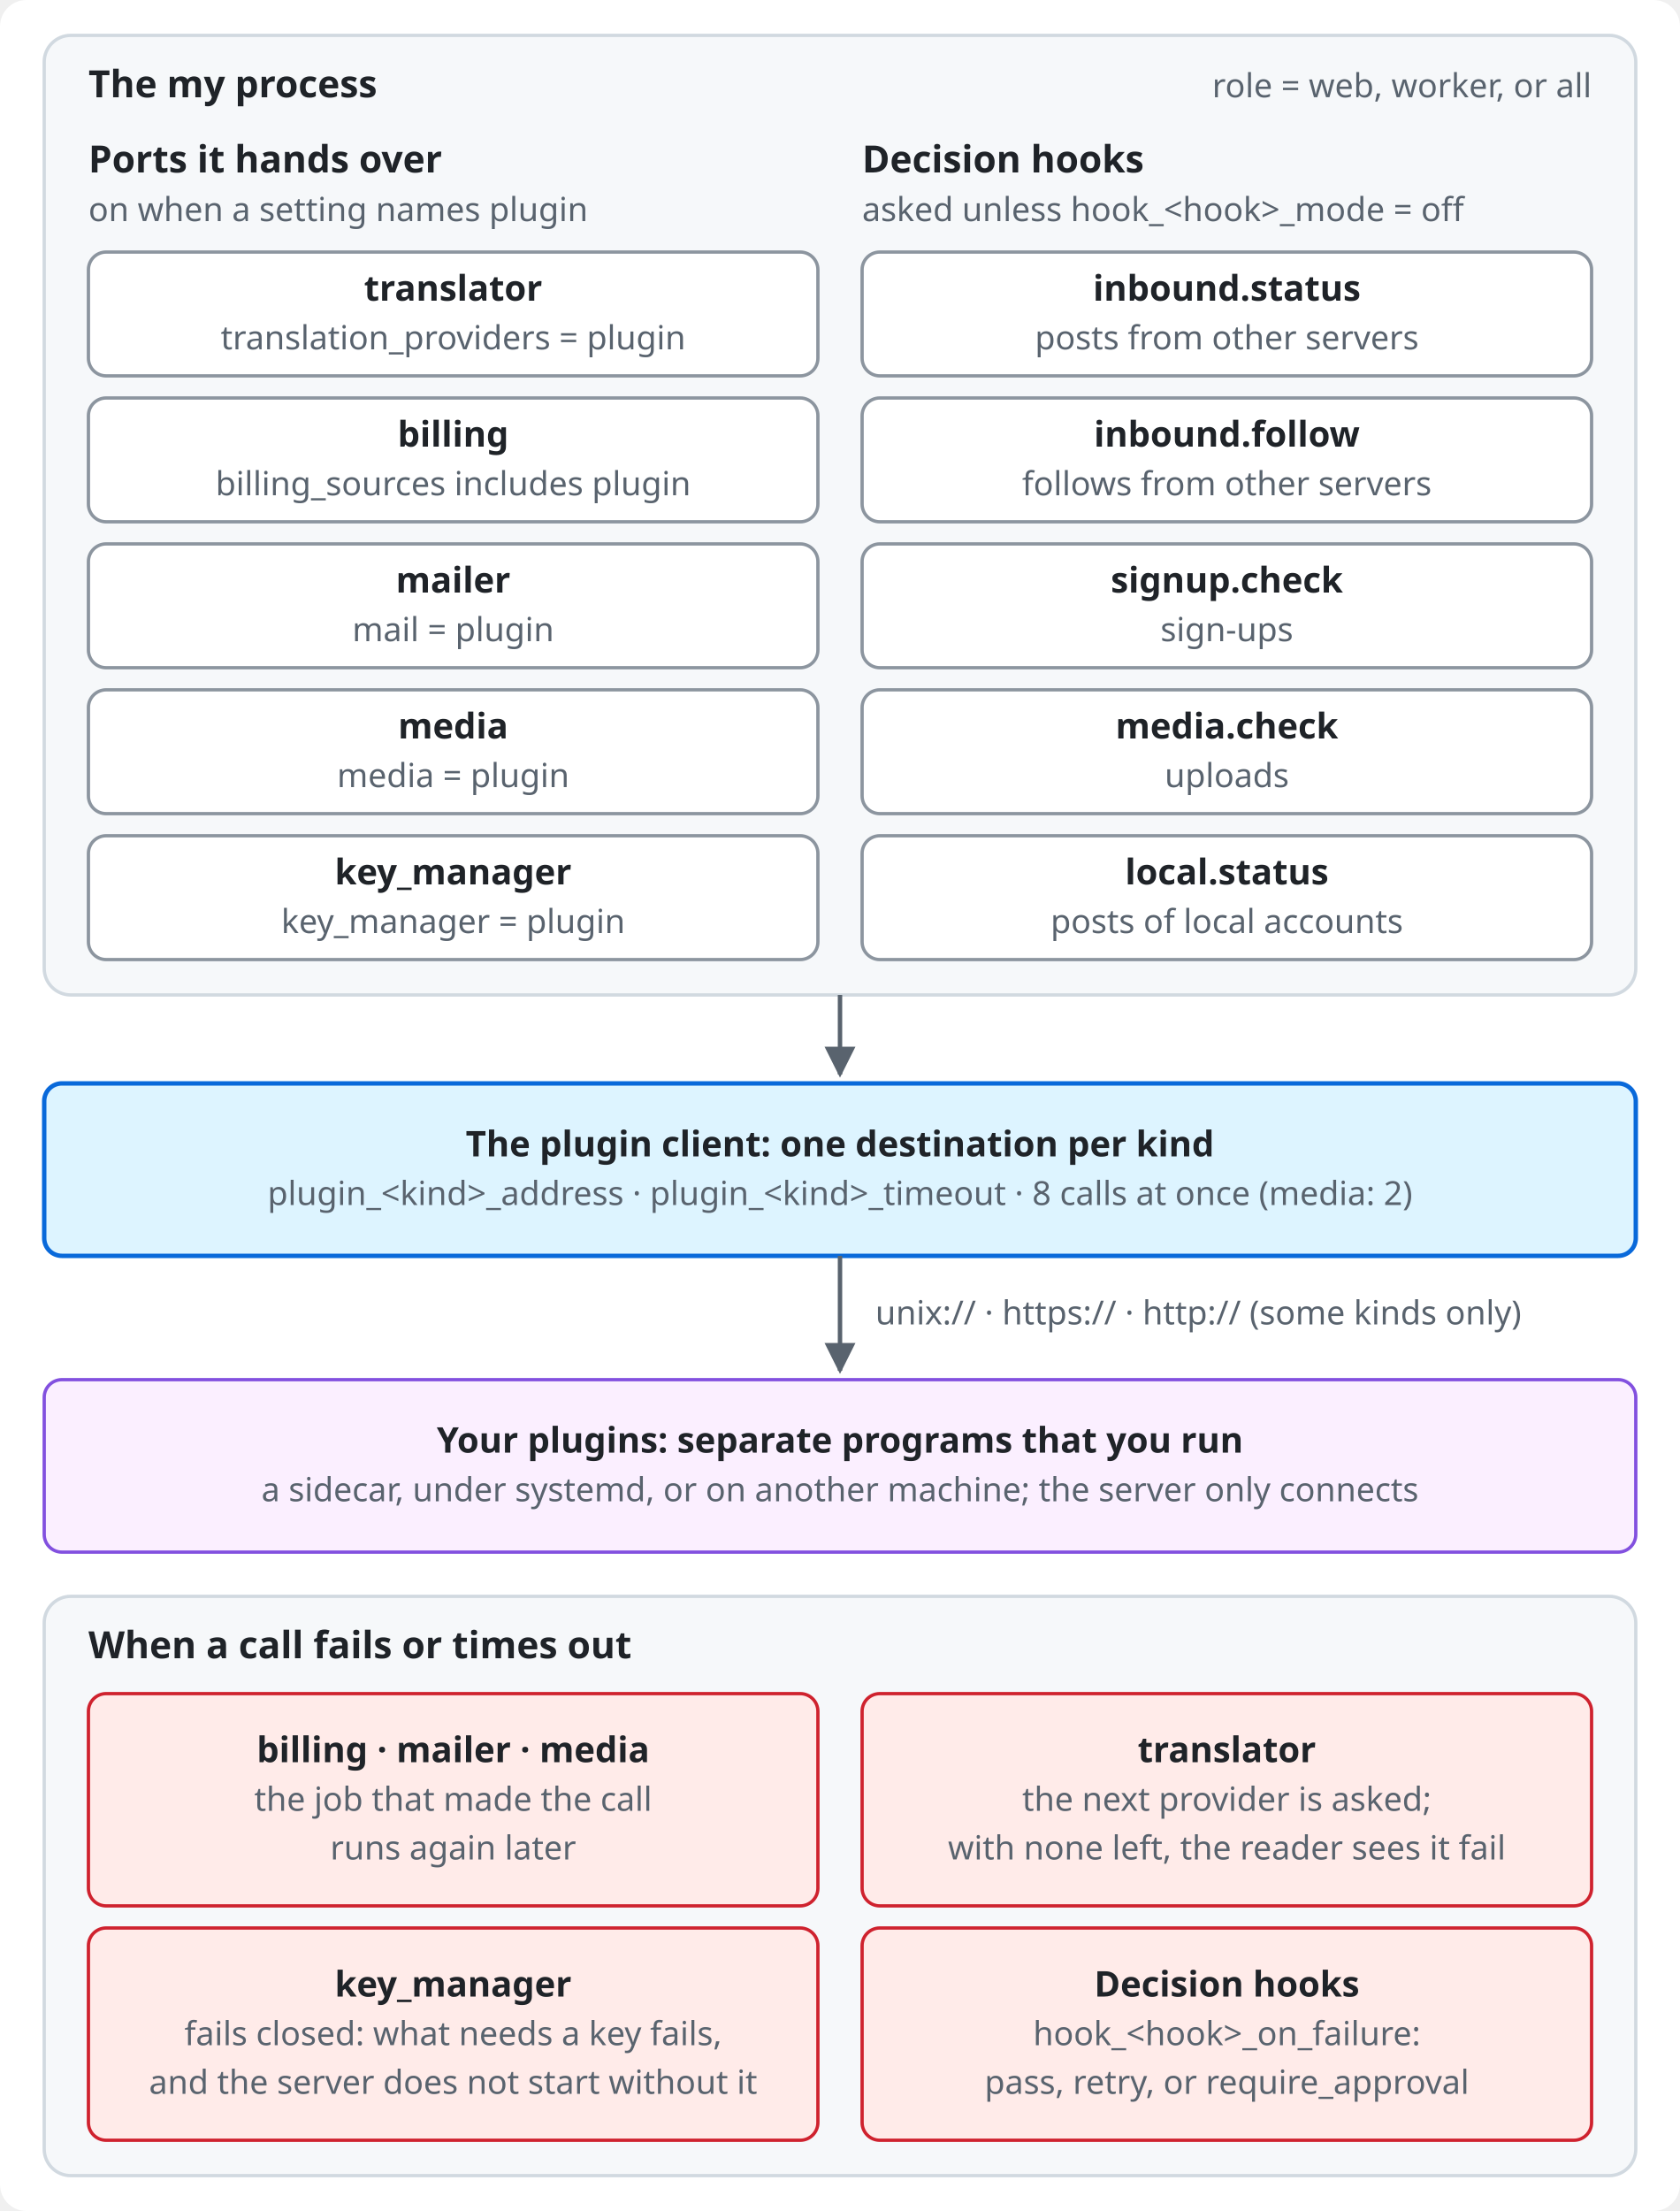
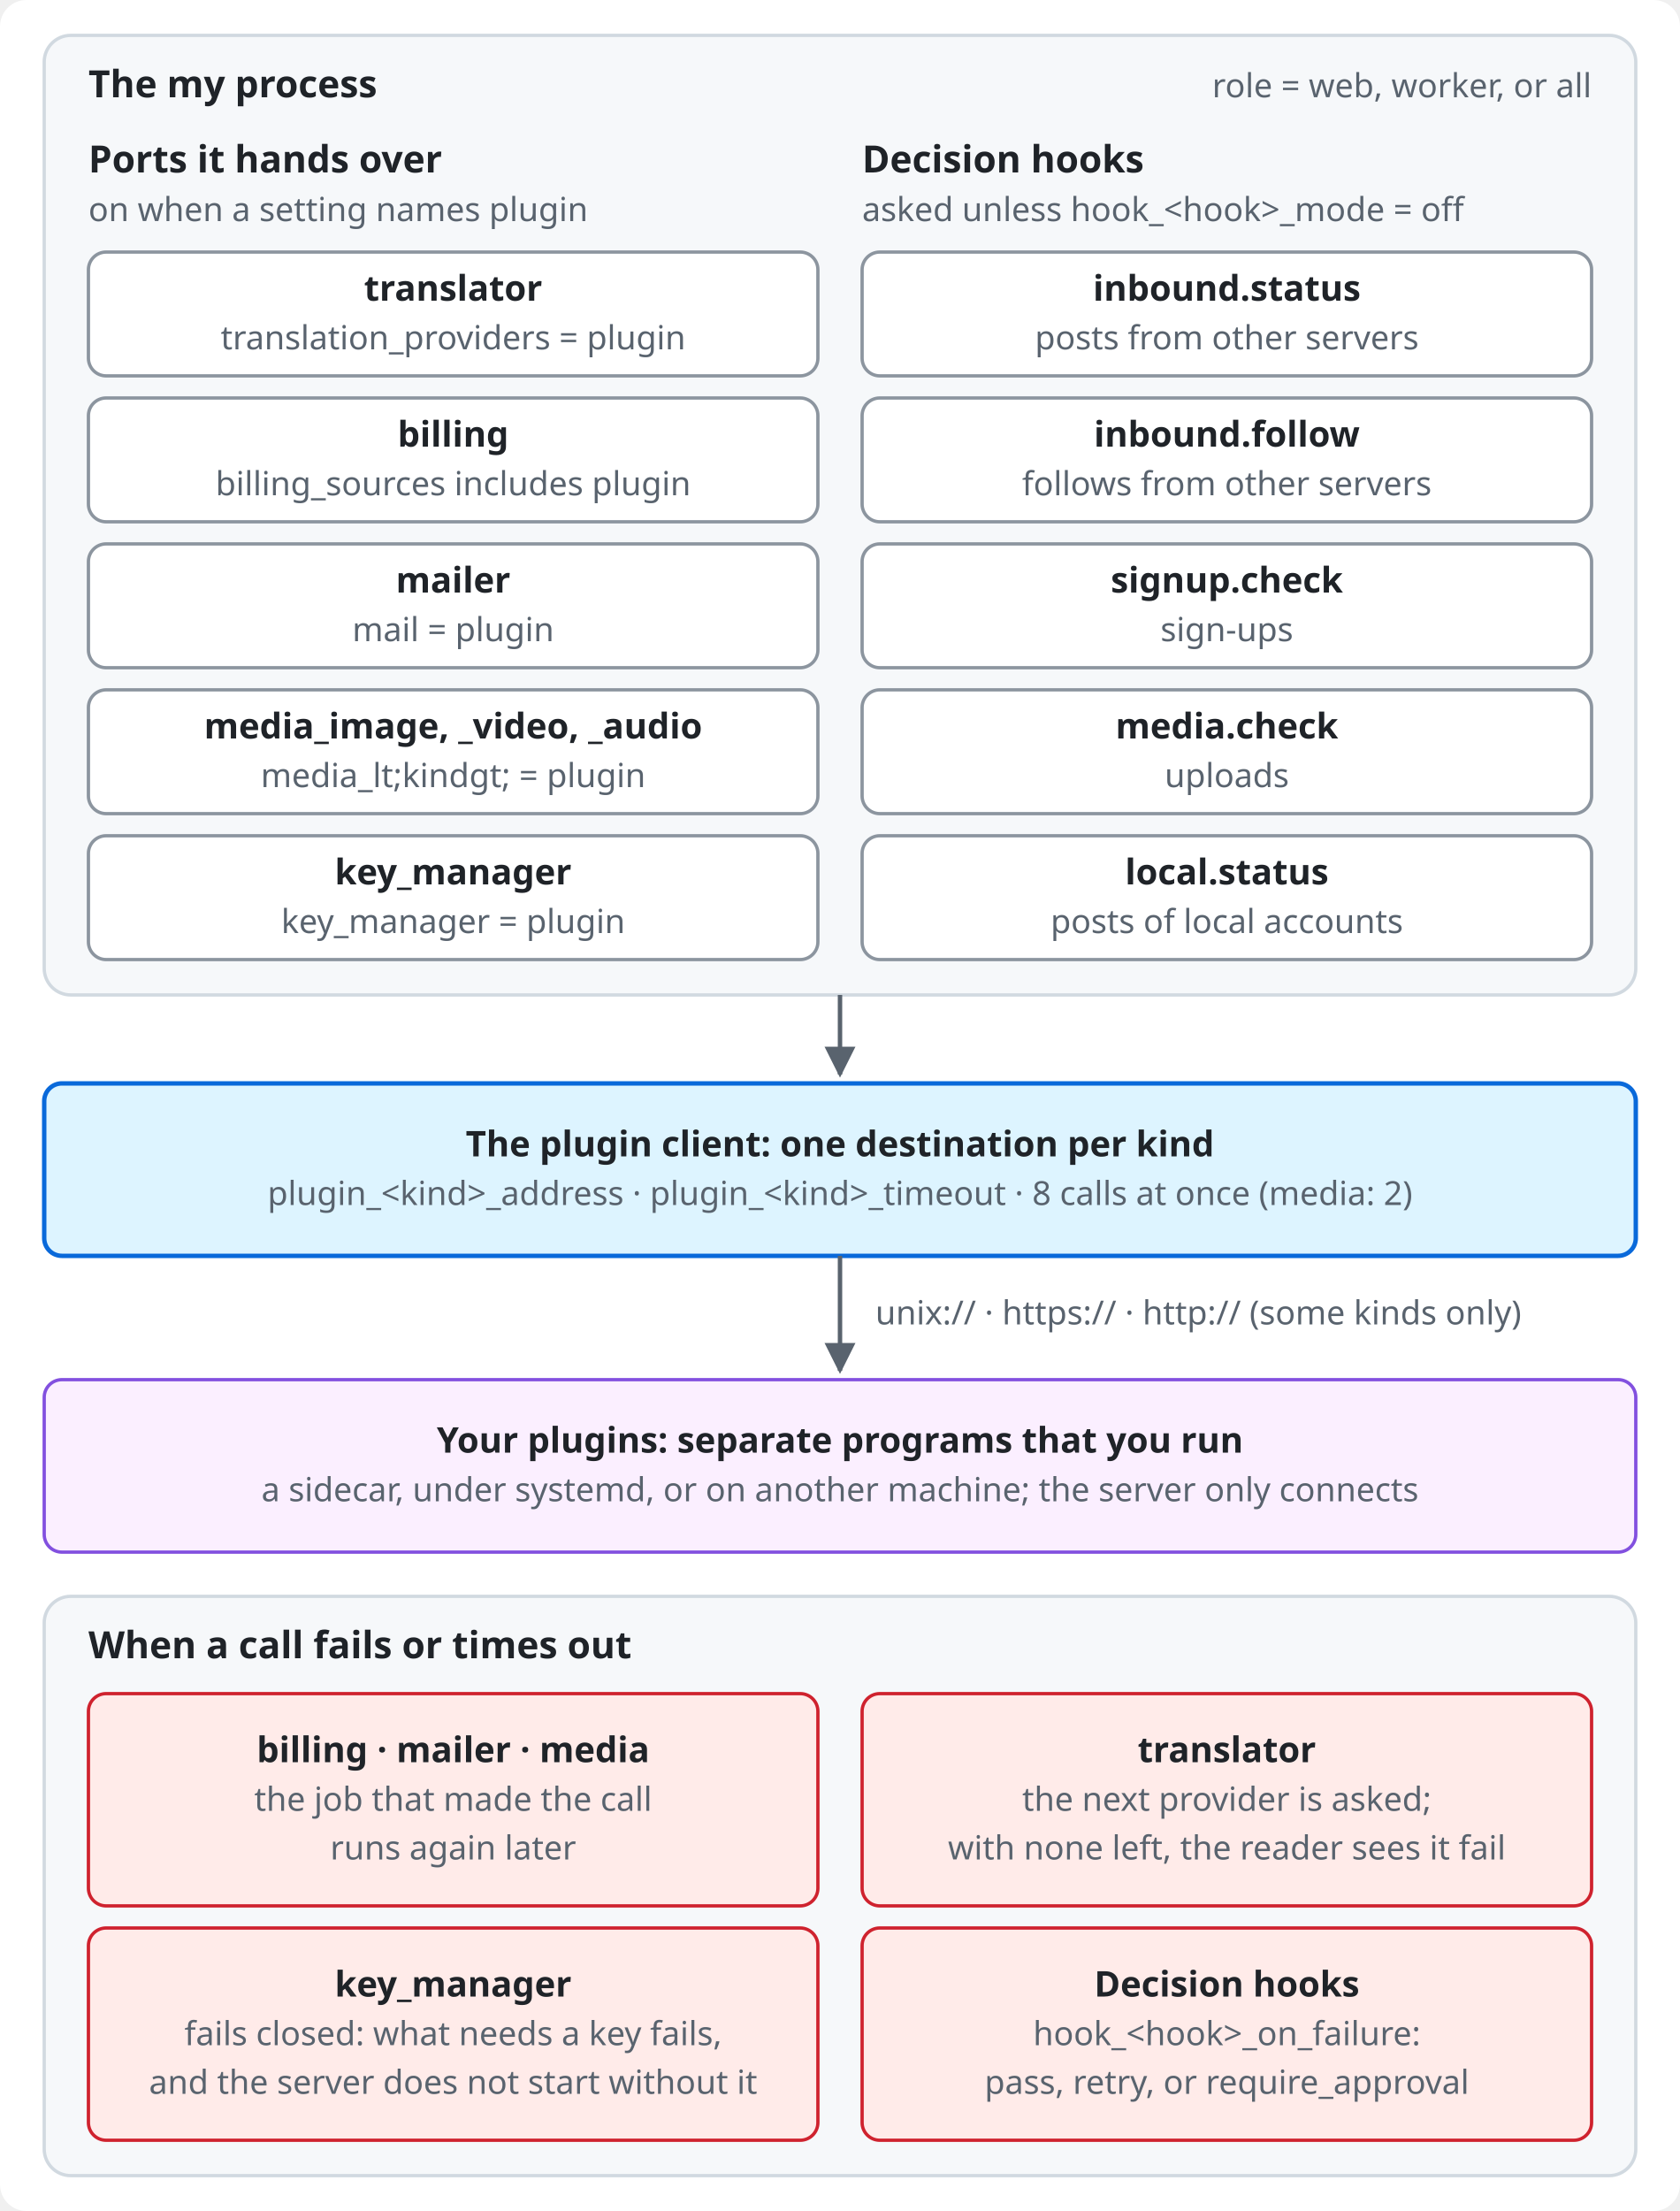
<svg xmlns="http://www.w3.org/2000/svg" viewBox="0 0 760 1000" width="760" height="1000" role="img" aria-labelledby="title desc">
  <style>
    svg { font-family: -apple-system, BlinkMacSystemFont, "Segoe UI", "Noto Sans", Helvetica, Arial, sans-serif; }
    .bg { fill: #ffffff; }
    .t { fill: #1f2328; font-size: 16px; }
    .b { font-weight: 600; }
    .m { fill: #59636e; font-size: 15px; }
    .h { fill: #1f2328; font-size: 17px; font-weight: 600; }
    .group { fill: #f6f8fa; stroke: #d1d9e0; stroke-width: 1.5; }
    .proc { fill: #ddf4ff; stroke: #0969da; stroke-width: 2; }
    .port { fill: #ffffff; stroke: #8c959f; stroke-width: 1.5; }
    .svc { fill: #fbefff; stroke: #8250df; stroke-width: 1.5; }
    .danger { fill: #ffebe9; stroke: #cf222e; stroke-width: 1.5; }
    .arrow { stroke: #59636e; stroke-width: 2; fill: none; }
    .head { fill: #59636e; }
    @media (prefers-color-scheme: dark) {
      .bg { fill: #0d1117; }
      .t, .h { fill: #e6edf3; }
      .m { fill: #9198a1; }
      .group { fill: #151b23; stroke: #3d444d; }
      .proc { fill: #0c2d6b; stroke: #4493f8; }
      .port { fill: #0d1117; stroke: #656c76; }
      .svc { fill: #2a1650; stroke: #ab7df8; }
      .danger { fill: #3c0d12; stroke: #f85149; }
      .arrow { stroke: #9198a1; }
      .head { fill: #9198a1; }
    }
  </style>
  <defs>
    <marker id="arrowhead" viewBox="0 0 10 10" refX="9" refY="5" markerWidth="7" markerHeight="7" orient="auto-start-reverse">
      <path class="head" d="M 0 0 L 10 5 L 0 10 z" />
    </marker>
  </defs>
  <rect class="bg" x="0" y="0" width="760" height="1000" rx="12" />
  <rect class="group" x="20" y="16" width="720" height="434" rx="12" />
  <text class="h" x="40" y="44" text-anchor="start">The my process</text>
  <text class="m" x="720" y="44" text-anchor="end">role = web, worker, or all</text>
  <text class="h" x="40" y="78" text-anchor="start">Ports it hands over</text>
  <text class="m" x="40" y="100" text-anchor="start">on when a setting names plugin</text>
  <text class="h" x="390" y="78" text-anchor="start">Decision hooks</text>
  <text class="m" x="390" y="100" text-anchor="start">asked unless hook_&lt;hook&gt;_mode = off</text>
  <rect class="port" x="40" y="114" width="330" height="56" rx="8" />
  <text class="t b" x="205" y="136" text-anchor="middle">translator</text>
  <text class="m" x="205" y="158" text-anchor="middle">translation_providers = plugin</text>
  <rect class="port" x="40" y="180" width="330" height="56" rx="8" />
  <text class="t b" x="205" y="202" text-anchor="middle">billing</text>
  <text class="m" x="205" y="224" text-anchor="middle">billing_sources includes plugin</text>
  <rect class="port" x="40" y="246" width="330" height="56" rx="8" />
  <text class="t b" x="205" y="268" text-anchor="middle">mailer</text>
  <text class="m" x="205" y="290" text-anchor="middle">mail = plugin</text>
  <rect class="port" x="40" y="312" width="330" height="56" rx="8" />
-   <text class="t b" x="205" y="334" text-anchor="middle">media</text>
-   <text class="m" x="205" y="356" text-anchor="middle">media = plugin</text>
+   <text class="t b" x="205" y="334" text-anchor="middle">media_image, _video, _audio</text>
+   <text class="m" x="205" y="356" text-anchor="middle">media_<text class="m" x="205" y="356" text-anchor="middle">media = plugin</text>lt;kind<text class="m" x="205" y="356" text-anchor="middle">media = plugin</text>gt; = plugin</text>
  <rect class="port" x="40" y="378" width="330" height="56" rx="8" />
  <text class="t b" x="205" y="400" text-anchor="middle">key_manager</text>
  <text class="m" x="205" y="422" text-anchor="middle">key_manager = plugin</text>
  <rect class="port" x="390" y="114" width="330" height="56" rx="8" />
  <text class="t b" x="555" y="136" text-anchor="middle">inbound.status</text>
  <text class="m" x="555" y="158" text-anchor="middle">posts from other servers</text>
  <rect class="port" x="390" y="180" width="330" height="56" rx="8" />
  <text class="t b" x="555" y="202" text-anchor="middle">inbound.follow</text>
  <text class="m" x="555" y="224" text-anchor="middle">follows from other servers</text>
  <rect class="port" x="390" y="246" width="330" height="56" rx="8" />
  <text class="t b" x="555" y="268" text-anchor="middle">signup.check</text>
  <text class="m" x="555" y="290" text-anchor="middle">sign-ups</text>
  <rect class="port" x="390" y="312" width="330" height="56" rx="8" />
  <text class="t b" x="555" y="334" text-anchor="middle">media.check</text>
  <text class="m" x="555" y="356" text-anchor="middle">uploads</text>
  <rect class="port" x="390" y="378" width="330" height="56" rx="8" />
  <text class="t b" x="555" y="400" text-anchor="middle">local.status</text>
  <text class="m" x="555" y="422" text-anchor="middle">posts of local accounts</text>
  <path class="arrow" d="M 380 450 L 380 486" marker-end="url(#arrowhead)" />
  <rect class="proc" x="20" y="490" width="720" height="78" rx="8" />
  <text class="t b" x="380" y="523" text-anchor="middle">The plugin client: one destination per kind</text>
  <text class="m" x="380" y="545" text-anchor="middle">plugin_&lt;kind&gt;_address · plugin_&lt;kind&gt;_timeout · 8 calls at once (media: 2)</text>
  <path class="arrow" d="M 380 568 L 380 620" marker-end="url(#arrowhead)" />
  <text class="m" x="396" y="599" text-anchor="start">unix:// · https:// · http:// (some kinds only)</text>
  <rect class="svc" x="20" y="624" width="720" height="78" rx="8" />
  <text class="t b" x="380" y="657" text-anchor="middle">Your plugins: separate programs that you run</text>
  <text class="m" x="380" y="679" text-anchor="middle">a sidecar, under systemd, or on another machine; the server only connects</text>
  <rect class="group" x="20" y="722" width="720" height="262" rx="12" />
  <text class="h" x="40" y="750" text-anchor="start">When a call fails or times out</text>
  <rect class="danger" x="40" y="766" width="330" height="96" rx="8" />
  <text class="t b" x="205" y="797" text-anchor="middle">billing · mailer · media</text>
  <text class="m" x="205" y="819" text-anchor="middle">the job that made the call</text>
  <text class="m" x="205" y="841" text-anchor="middle">runs again later</text>
  <rect class="danger" x="390" y="766" width="330" height="96" rx="8" />
  <text class="t b" x="555" y="797" text-anchor="middle">translator</text>
  <text class="m" x="555" y="819" text-anchor="middle">the next provider is asked;</text>
  <text class="m" x="555" y="841" text-anchor="middle">with none left, the reader sees it fail</text>
  <rect class="danger" x="40" y="872" width="330" height="96" rx="8" />
  <text class="t b" x="205" y="903" text-anchor="middle">key_manager</text>
  <text class="m" x="205" y="925" text-anchor="middle">fails closed: what needs a key fails,</text>
  <text class="m" x="205" y="947" text-anchor="middle">and the server does not start without it</text>
  <rect class="danger" x="390" y="872" width="330" height="96" rx="8" />
  <text class="t b" x="555" y="903" text-anchor="middle">Decision hooks</text>
  <text class="m" x="555" y="925" text-anchor="middle">hook_&lt;hook&gt;_on_failure:</text>
  <text class="m" x="555" y="947" text-anchor="middle">pass, retry, or require_approval</text>
</svg>
